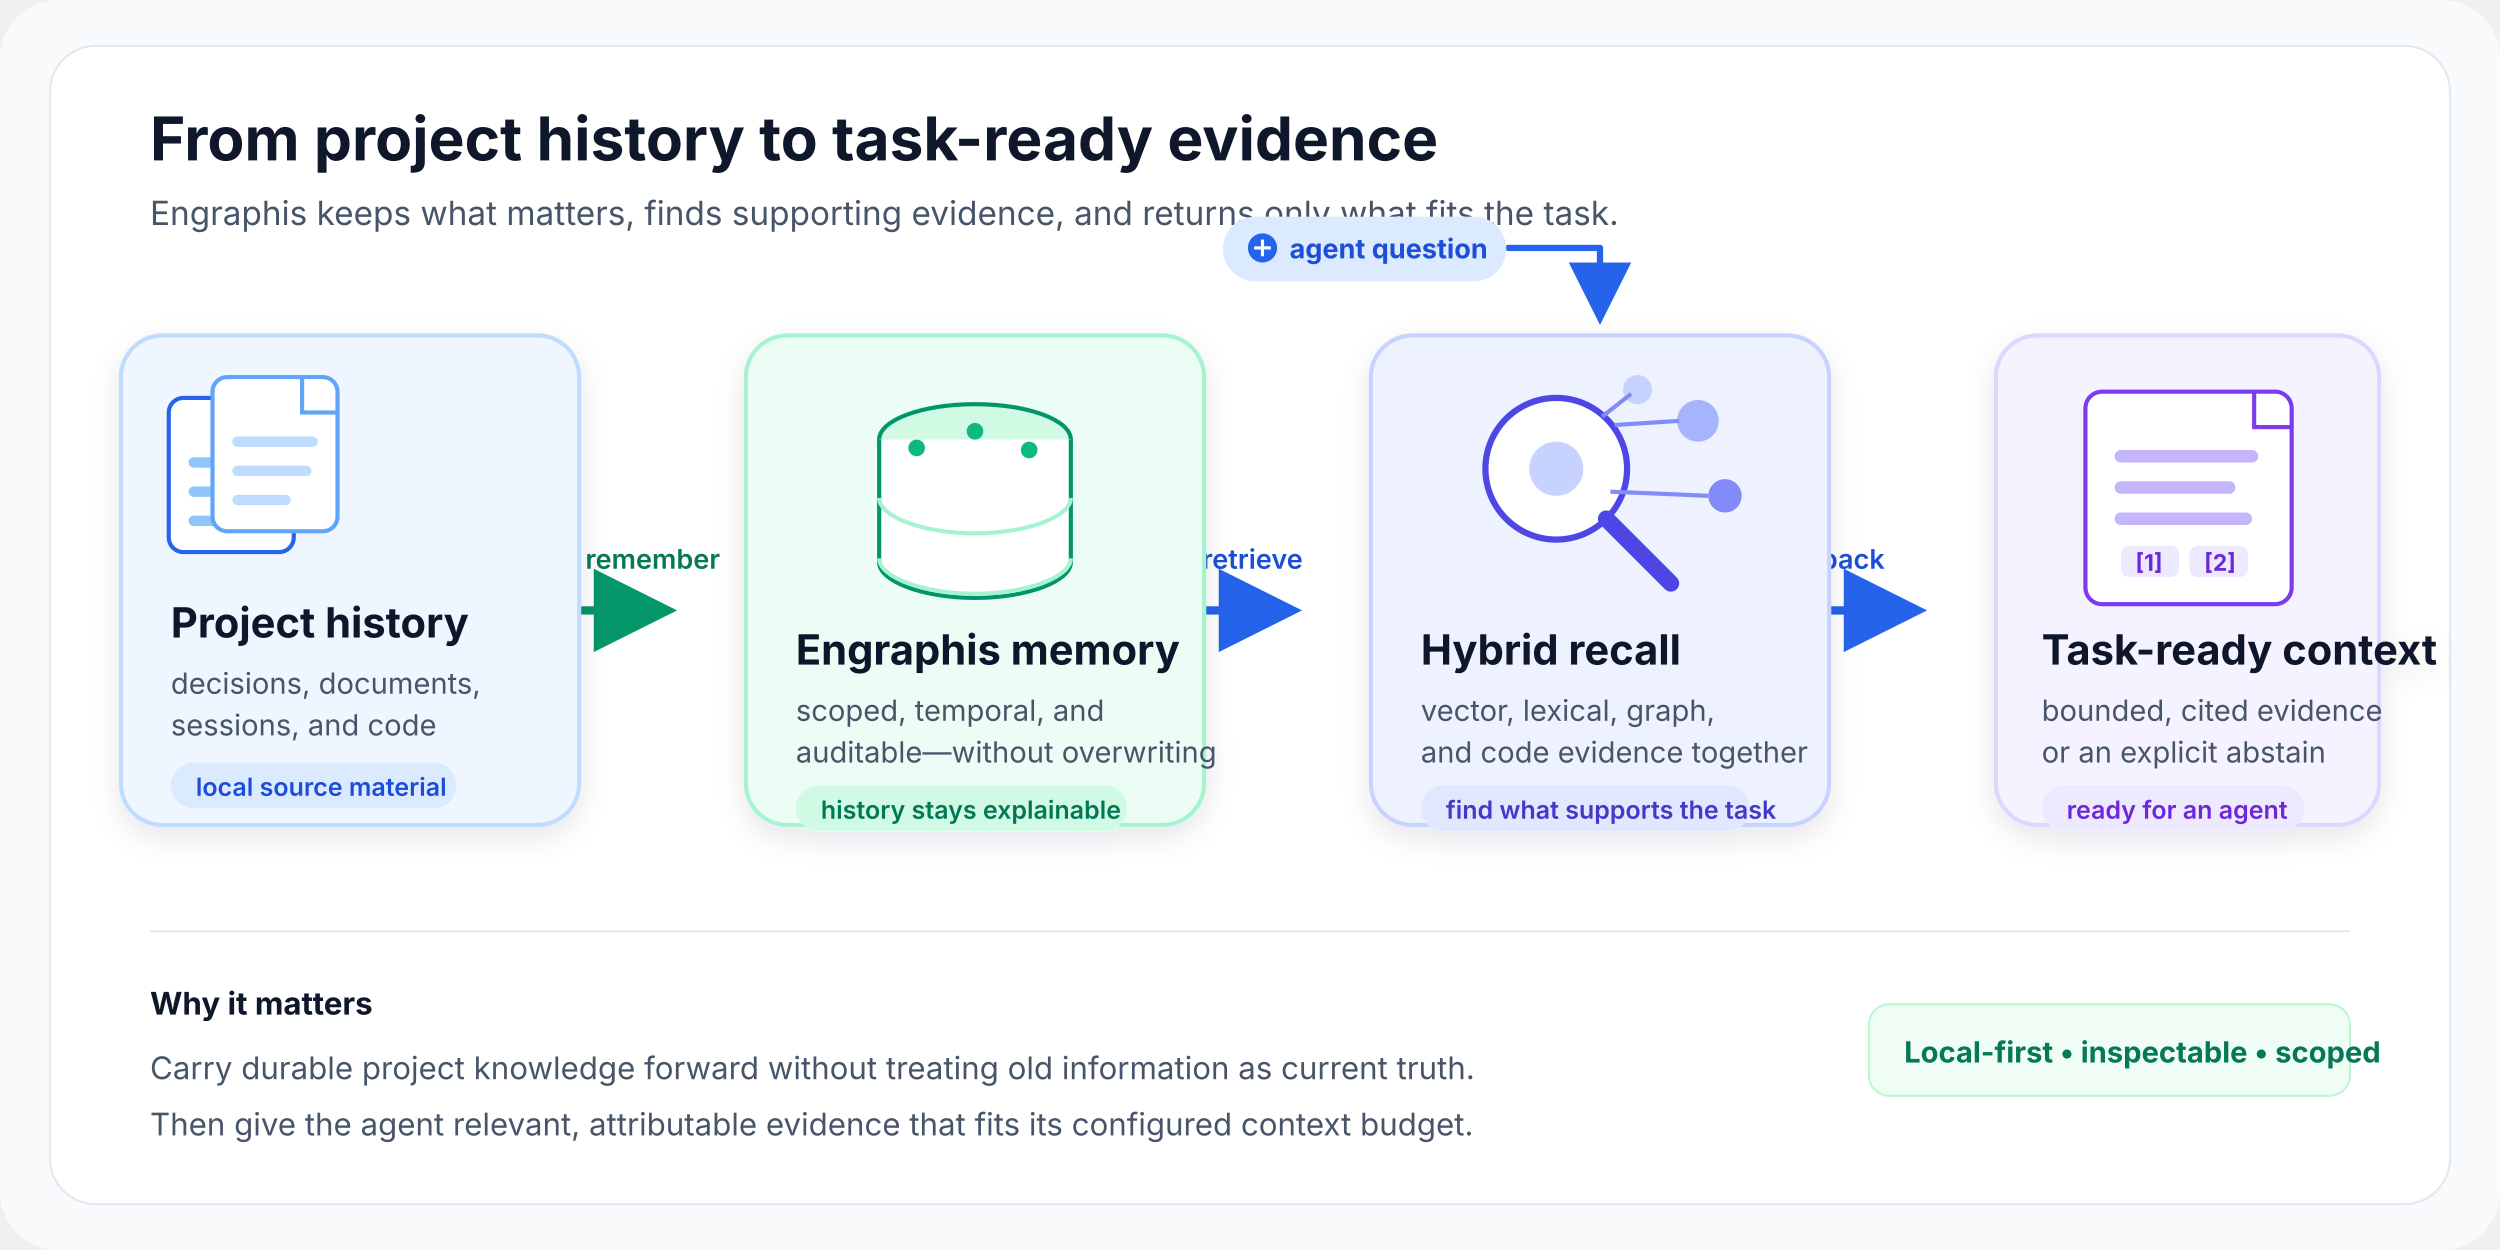
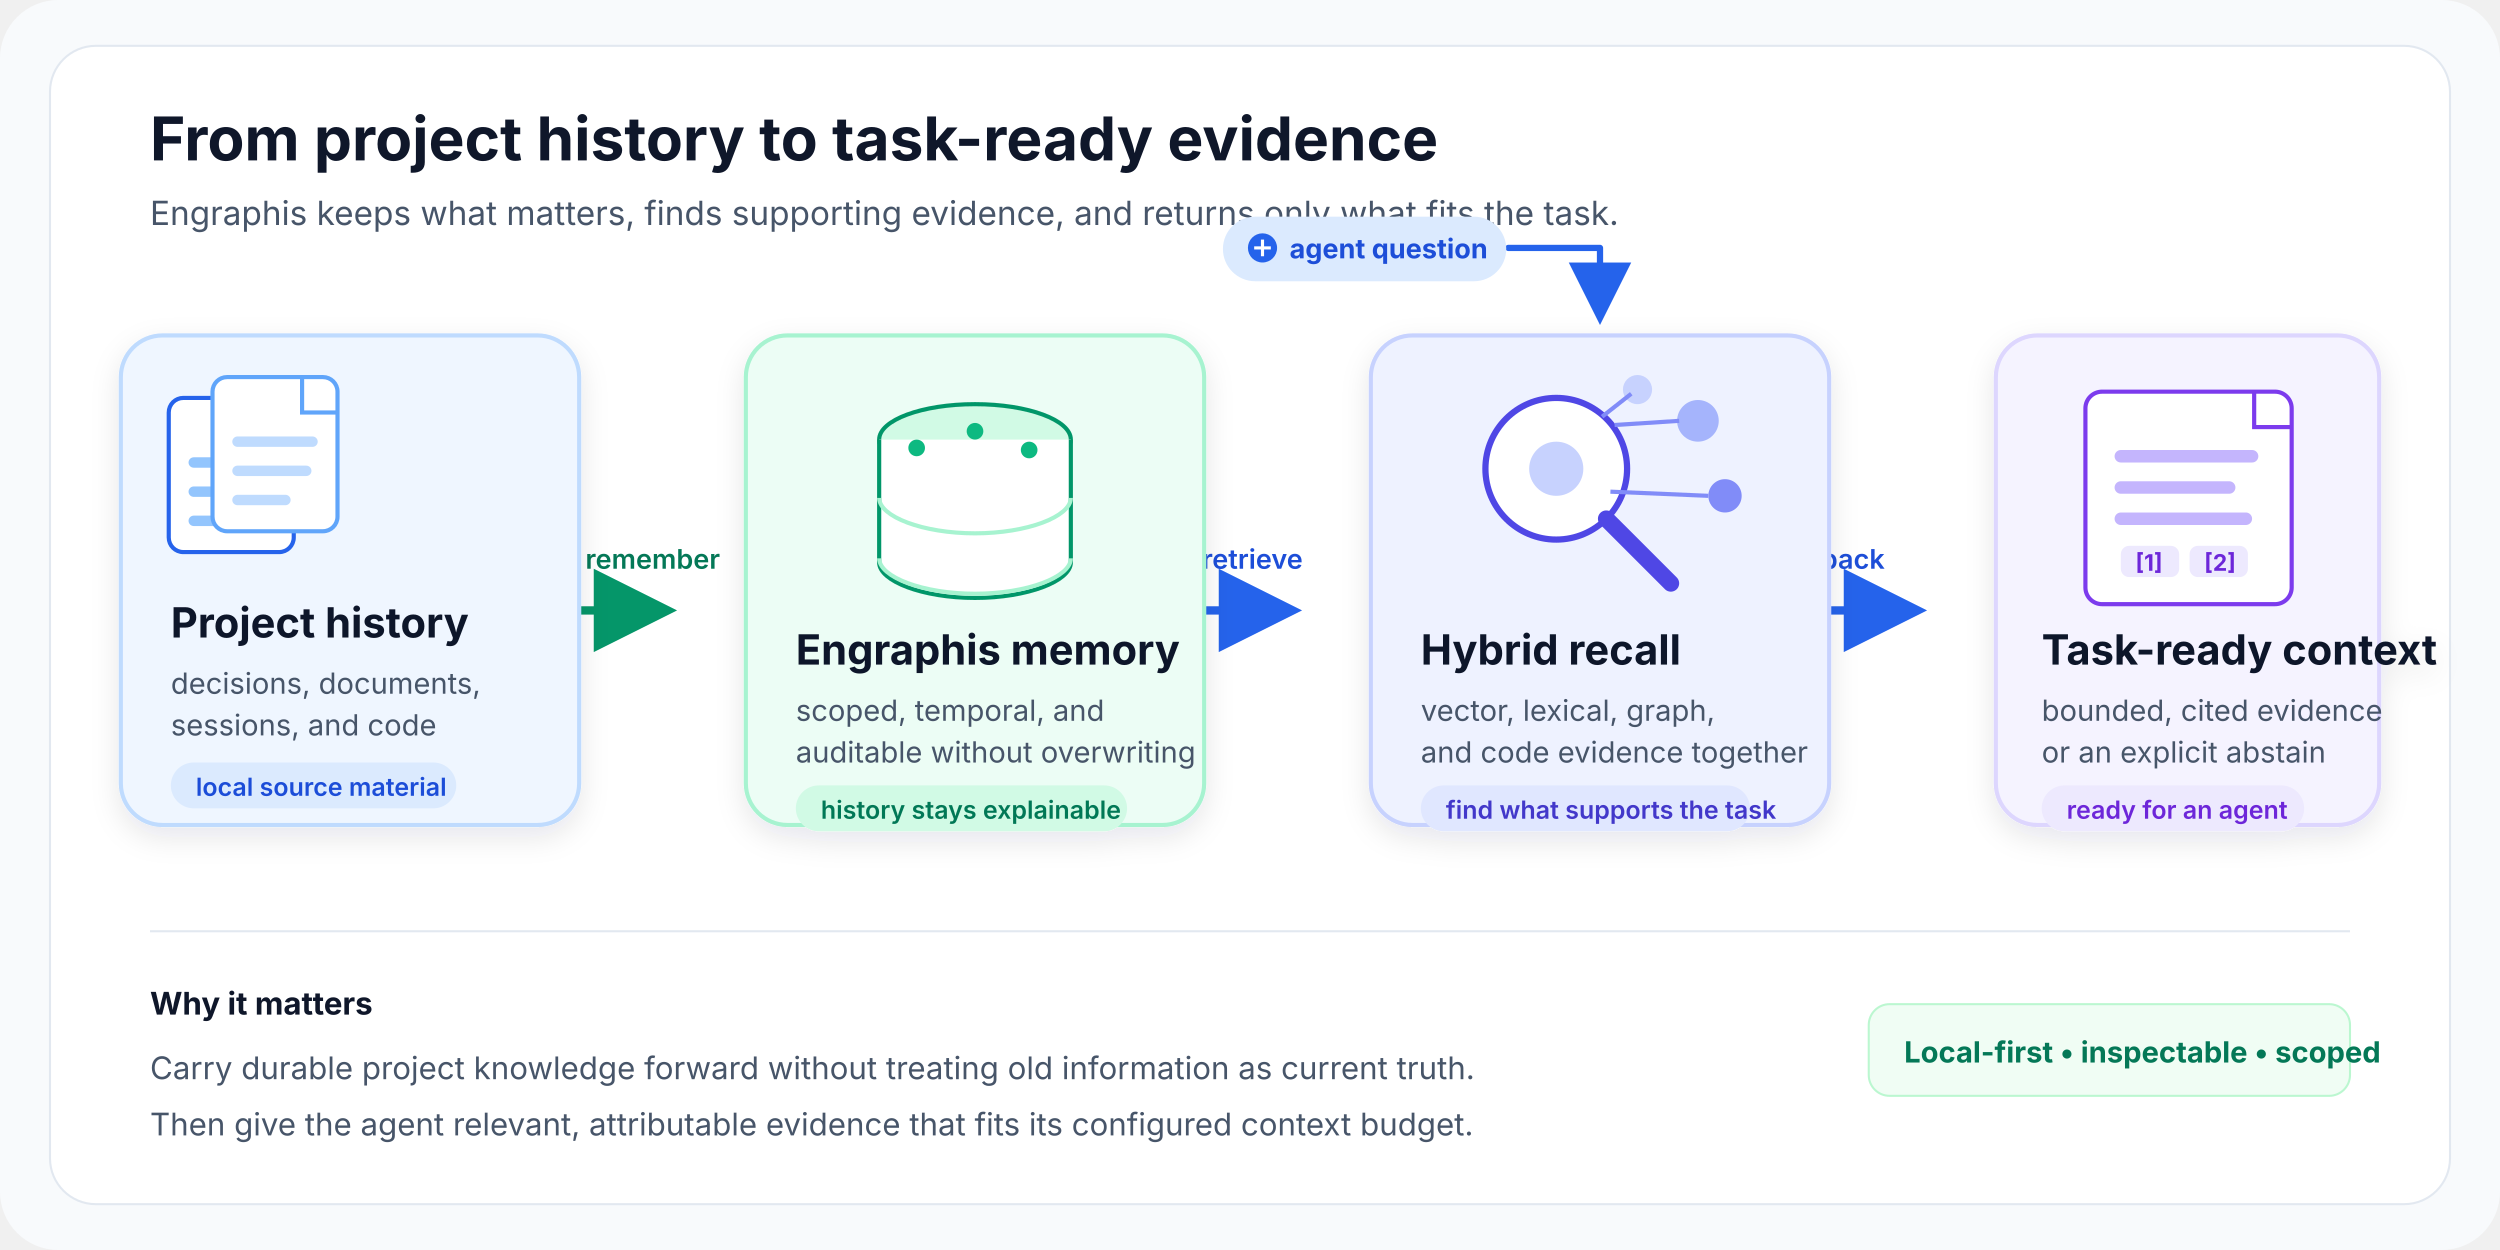
<svg xmlns="http://www.w3.org/2000/svg" width="1200" height="600" viewBox="0 0 1200 600" role="img" aria-labelledby="title desc">
  <defs>
    <filter id="shadow" x="-10%" y="-10%" width="120%" height="130%">
      <feDropShadow dx="0" dy="5" stdDeviation="7" flood-color="#0f172a" flood-opacity=".10" />
    </filter>
    <marker id="arrow-blue" markerWidth="10" markerHeight="10" refX="8" refY="5" orient="auto">
      <path d="M0 0L10 5L0 10Z" fill="#2563eb" />
    </marker>
    <marker id="arrow-green" markerWidth="10" markerHeight="10" refX="8" refY="5" orient="auto">
      <path d="M0 0L10 5L0 10Z" fill="#059669" />
    </marker>
  </defs>
  <rect width="1200" height="600" rx="28" fill="#f8fafc" />
  <rect x="24" y="22" width="1152" height="556" rx="22" fill="#fff" stroke="#e2e8f0" />
  <text x="72" y="77" font-family="Inter, Arial, sans-serif" font-size="29" font-weight="700" fill="#0f172a">From project history to task-ready evidence</text>
  <text x="72" y="108" font-family="Inter, Arial, sans-serif" font-size="16" fill="#475569">Engraphis keeps what matters, finds supporting evidence, and returns only what fits the task.</text>
  <path d="M278 293H317" stroke="#059669" stroke-width="4" stroke-linecap="round" marker-end="url(#arrow-green)" />
  <text x="281" y="273" font-family="Inter, Arial, sans-serif" font-size="13" font-weight="600" fill="#047857">remember</text>
  <path d="M578 293H617" stroke="#2563eb" stroke-width="4" stroke-linecap="round" marker-end="url(#arrow-blue)" />
  <text x="577" y="273" font-family="Inter, Arial, sans-serif" font-size="13" font-weight="600" fill="#1d4ed8">retrieve</text>
  <path d="M878 293H917" stroke="#2563eb" stroke-width="4" stroke-linecap="round" marker-end="url(#arrow-blue)" />
  <text x="874" y="273" font-family="Inter, Arial, sans-serif" font-size="13" font-weight="600" fill="#1d4ed8">pack</text>
  <g filter="url(#shadow)">
    <rect x="58" y="161" width="220" height="235" rx="20" fill="#eff6ff" stroke="#bfdbfe" stroke-width="2" />
    <rect x="81" y="191" width="60" height="74" rx="7" fill="#fff" stroke="#2563eb" stroke-width="2" />
    <path d="M124 191V208H141" fill="none" stroke="#2563eb" stroke-width="2" />
    <path d="M93 222H129M93 236H126M93 250H116" stroke="#93c5fd" stroke-width="5" stroke-linecap="round" />
    <rect x="102" y="181" width="60" height="74" rx="7" fill="#fff" stroke="#60a5fa" stroke-width="2" />
    <path d="M145 181V198H162" fill="none" stroke="#60a5fa" stroke-width="2" />
    <path d="M114 212H150M114 226H147M114 240H137" stroke="#bfdbfe" stroke-width="5" stroke-linecap="round" />
    <text x="82" y="306" font-family="Inter, Arial, sans-serif" font-size="20" font-weight="700" fill="#0f172a">Project history</text>
    <text x="82" y="333" font-family="Inter, Arial, sans-serif" font-size="14" fill="#475569">decisions, documents,</text>
    <text x="82" y="353" font-family="Inter, Arial, sans-serif" font-size="14" fill="#475569">sessions, and code</text>
    <rect x="82" y="366" width="137" height="22" rx="11" fill="#dbeafe" />
    <text x="94" y="382" font-family="Inter, Arial, sans-serif" font-size="12" font-weight="600" fill="#1d4ed8">local source material</text>
  </g>
  <g filter="url(#shadow)">
    <rect x="358" y="161" width="220" height="235" rx="20" fill="#ecfdf5" stroke="#a7f3d0" stroke-width="2" />
    <ellipse cx="468" cy="211" rx="46" ry="17" fill="#d1fae5" stroke="#059669" stroke-width="2" />
    <path d="M422 211V270C422 279 443 287 468 287C493 287 514 279 514 270V211" fill="#fff" stroke="#059669" stroke-width="2" />
    <path d="M422 239C422 248 443 256 468 256C493 256 514 248 514 239" fill="none" stroke="#a7f3d0" stroke-width="2" />
    <path d="M422 268C422 277 443 285 468 285C493 285 514 277 514 268" fill="none" stroke="#a7f3d0" stroke-width="2" />
    <circle cx="440" cy="215" r="4" fill="#10b981" />
    <circle cx="468" cy="207" r="4" fill="#10b981" />
    <circle cx="494" cy="216" r="4" fill="#10b981" />
    <text x="382" y="319" font-family="Inter, Arial, sans-serif" font-size="20" font-weight="700" fill="#0f172a">Engraphis memory</text>
    <text x="382" y="346" font-family="Inter, Arial, sans-serif" font-size="14" fill="#475569">scoped, temporal, and</text>
-     <text x="382" y="366" font-family="Inter, Arial, sans-serif" font-size="14" fill="#475569">auditable—without overwriting</text>
+     <text x="382" y="366" font-family="Inter, Arial, sans-serif" font-size="14" fill="#475569">auditable without overwriting</text>
    <rect x="382" y="377" width="159" height="22" rx="11" fill="#d1fae5" />
    <text x="394" y="393" font-family="Inter, Arial, sans-serif" font-size="12" font-weight="600" fill="#047857">history stays explainable</text>
  </g>
  <g filter="url(#shadow)">
    <rect x="658" y="161" width="220" height="235" rx="20" fill="#eef2ff" stroke="#c7d2fe" stroke-width="2" />
    <circle cx="747" cy="225" r="34" fill="#fff" stroke="#4f46e5" stroke-width="3" />
    <circle cx="747" cy="225" r="13" fill="#c7d2fe" />
    <path d="M771 249L802 280" stroke="#4f46e5" stroke-width="8" stroke-linecap="round" />
    <circle cx="815" cy="202" r="10" fill="#a5b4fc" />
    <circle cx="828" cy="238" r="8" fill="#818cf8" />
    <circle cx="786" cy="187" r="7" fill="#c7d2fe" />
    <path d="M775 204L806 202M773 236L820 238M769 200L783 189" stroke="#818cf8" stroke-width="2" />
    <text x="682" y="319" font-family="Inter, Arial, sans-serif" font-size="20" font-weight="700" fill="#0f172a">Hybrid recall</text>
    <text x="682" y="346" font-family="Inter, Arial, sans-serif" font-size="14" fill="#475569">vector, lexical, graph,</text>
    <text x="682" y="366" font-family="Inter, Arial, sans-serif" font-size="14" fill="#475569">and code evidence together</text>
    <rect x="682" y="377" width="158" height="22" rx="11" fill="#e0e7ff" />
    <text x="694" y="393" font-family="Inter, Arial, sans-serif" font-size="12" font-weight="600" fill="#4338ca">find what supports the task</text>
  </g>
  <g filter="url(#shadow)">
    <rect x="958" y="161" width="184" height="235" rx="20" fill="#f5f3ff" stroke="#ddd6fe" stroke-width="2" />
    <rect x="1001" y="188" width="99" height="102" rx="8" fill="#fff" stroke="#7c3aed" stroke-width="2" />
    <path d="M1082 188V205H1100" fill="none" stroke="#7c3aed" stroke-width="2" />
    <path d="M1018 219H1081M1018 234H1070M1018 249H1078" stroke="#c4b5fd" stroke-width="6" stroke-linecap="round" />
    <rect x="1018" y="262" width="28" height="15" rx="4" fill="#ede9fe" />
    <text x="1025" y="274" font-family="Inter, Arial, sans-serif" font-size="11" font-weight="700" fill="#6d28d9">[1]</text>
    <rect x="1051" y="262" width="28" height="15" rx="4" fill="#ede9fe" />
    <text x="1058" y="274" font-family="Inter, Arial, sans-serif" font-size="11" font-weight="700" fill="#6d28d9">[2]</text>
    <text x="980" y="319" font-family="Inter, Arial, sans-serif" font-size="20" font-weight="700" fill="#0f172a">Task-ready context</text>
    <text x="980" y="346" font-family="Inter, Arial, sans-serif" font-size="14" fill="#475569">bounded, cited evidence</text>
    <text x="980" y="366" font-family="Inter, Arial, sans-serif" font-size="14" fill="#475569">or an explicit abstain</text>
    <rect x="980" y="377" width="126" height="22" rx="11" fill="#ede9fe" />
    <text x="992" y="393" font-family="Inter, Arial, sans-serif" font-size="12" font-weight="600" fill="#6d28d9">ready for an agent</text>
  </g>
  <path d="M724 119H768V150" fill="none" stroke="#2563eb" stroke-width="3" stroke-linecap="round" stroke-linejoin="round" marker-end="url(#arrow-blue)" />
  <rect x="587" y="104" width="136" height="31" rx="15.5" fill="#dbeafe" />
  <circle cx="606" cy="119" r="7" fill="#2563eb" />
  <path d="M602 119H610M606 115V123" stroke="#fff" stroke-width="1.5" />
  <text x="619" y="124" font-family="Inter, Arial, sans-serif" font-size="13" font-weight="700" fill="#1d4ed8">agent question</text>
  <line x1="72" y1="447" x2="1128" y2="447" stroke="#e2e8f0" />
  <text x="72" y="487" font-family="Inter, Arial, sans-serif" font-size="15" font-weight="700" fill="#0f172a">Why it matters</text>
  <text x="72" y="518" font-family="Inter, Arial, sans-serif" font-size="15" fill="#475569">Carry durable project knowledge forward without treating old information as current truth.</text>
  <text x="72" y="545" font-family="Inter, Arial, sans-serif" font-size="15" fill="#475569">Then give the agent relevant, attributable evidence that fits its configured context budget.</text>
  <rect x="897" y="482" width="231" height="44" rx="10" fill="#f0fdf4" stroke="#bbf7d0" />
  <text x="914" y="510" font-family="Inter, Arial, sans-serif" font-size="14" font-weight="700" fill="#047857">Local-first • inspectable • scoped</text>
</svg>
